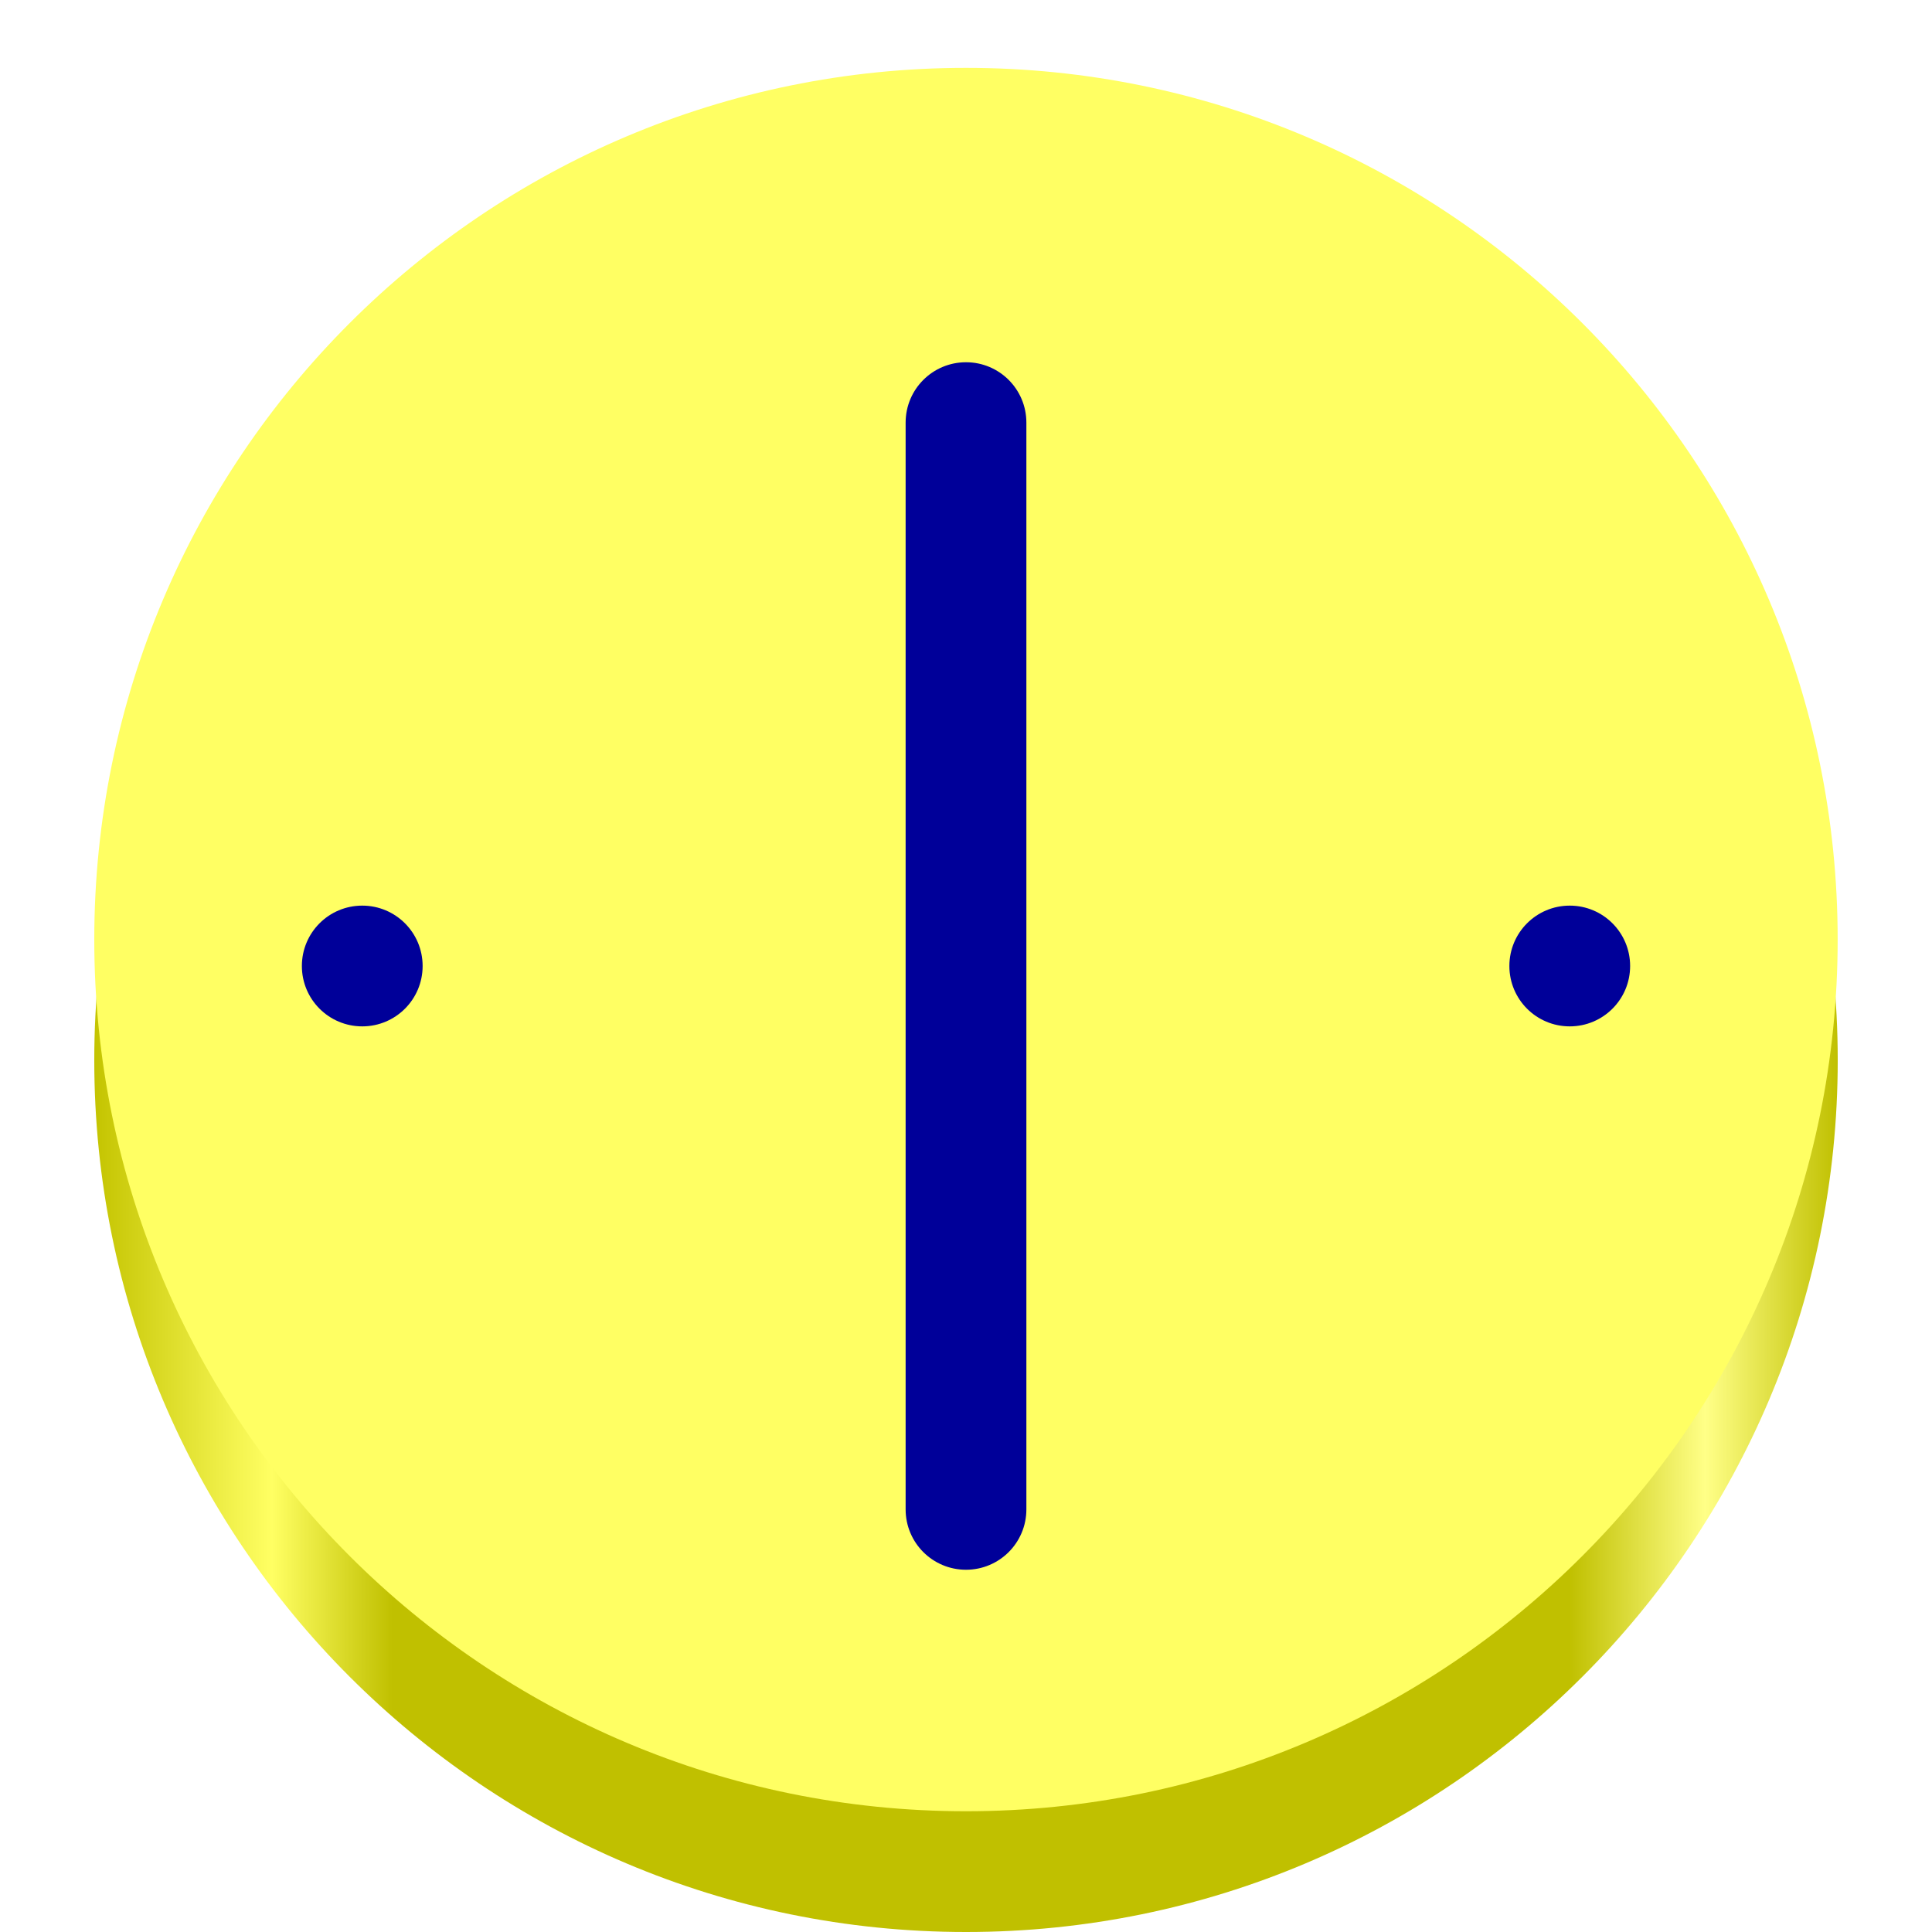
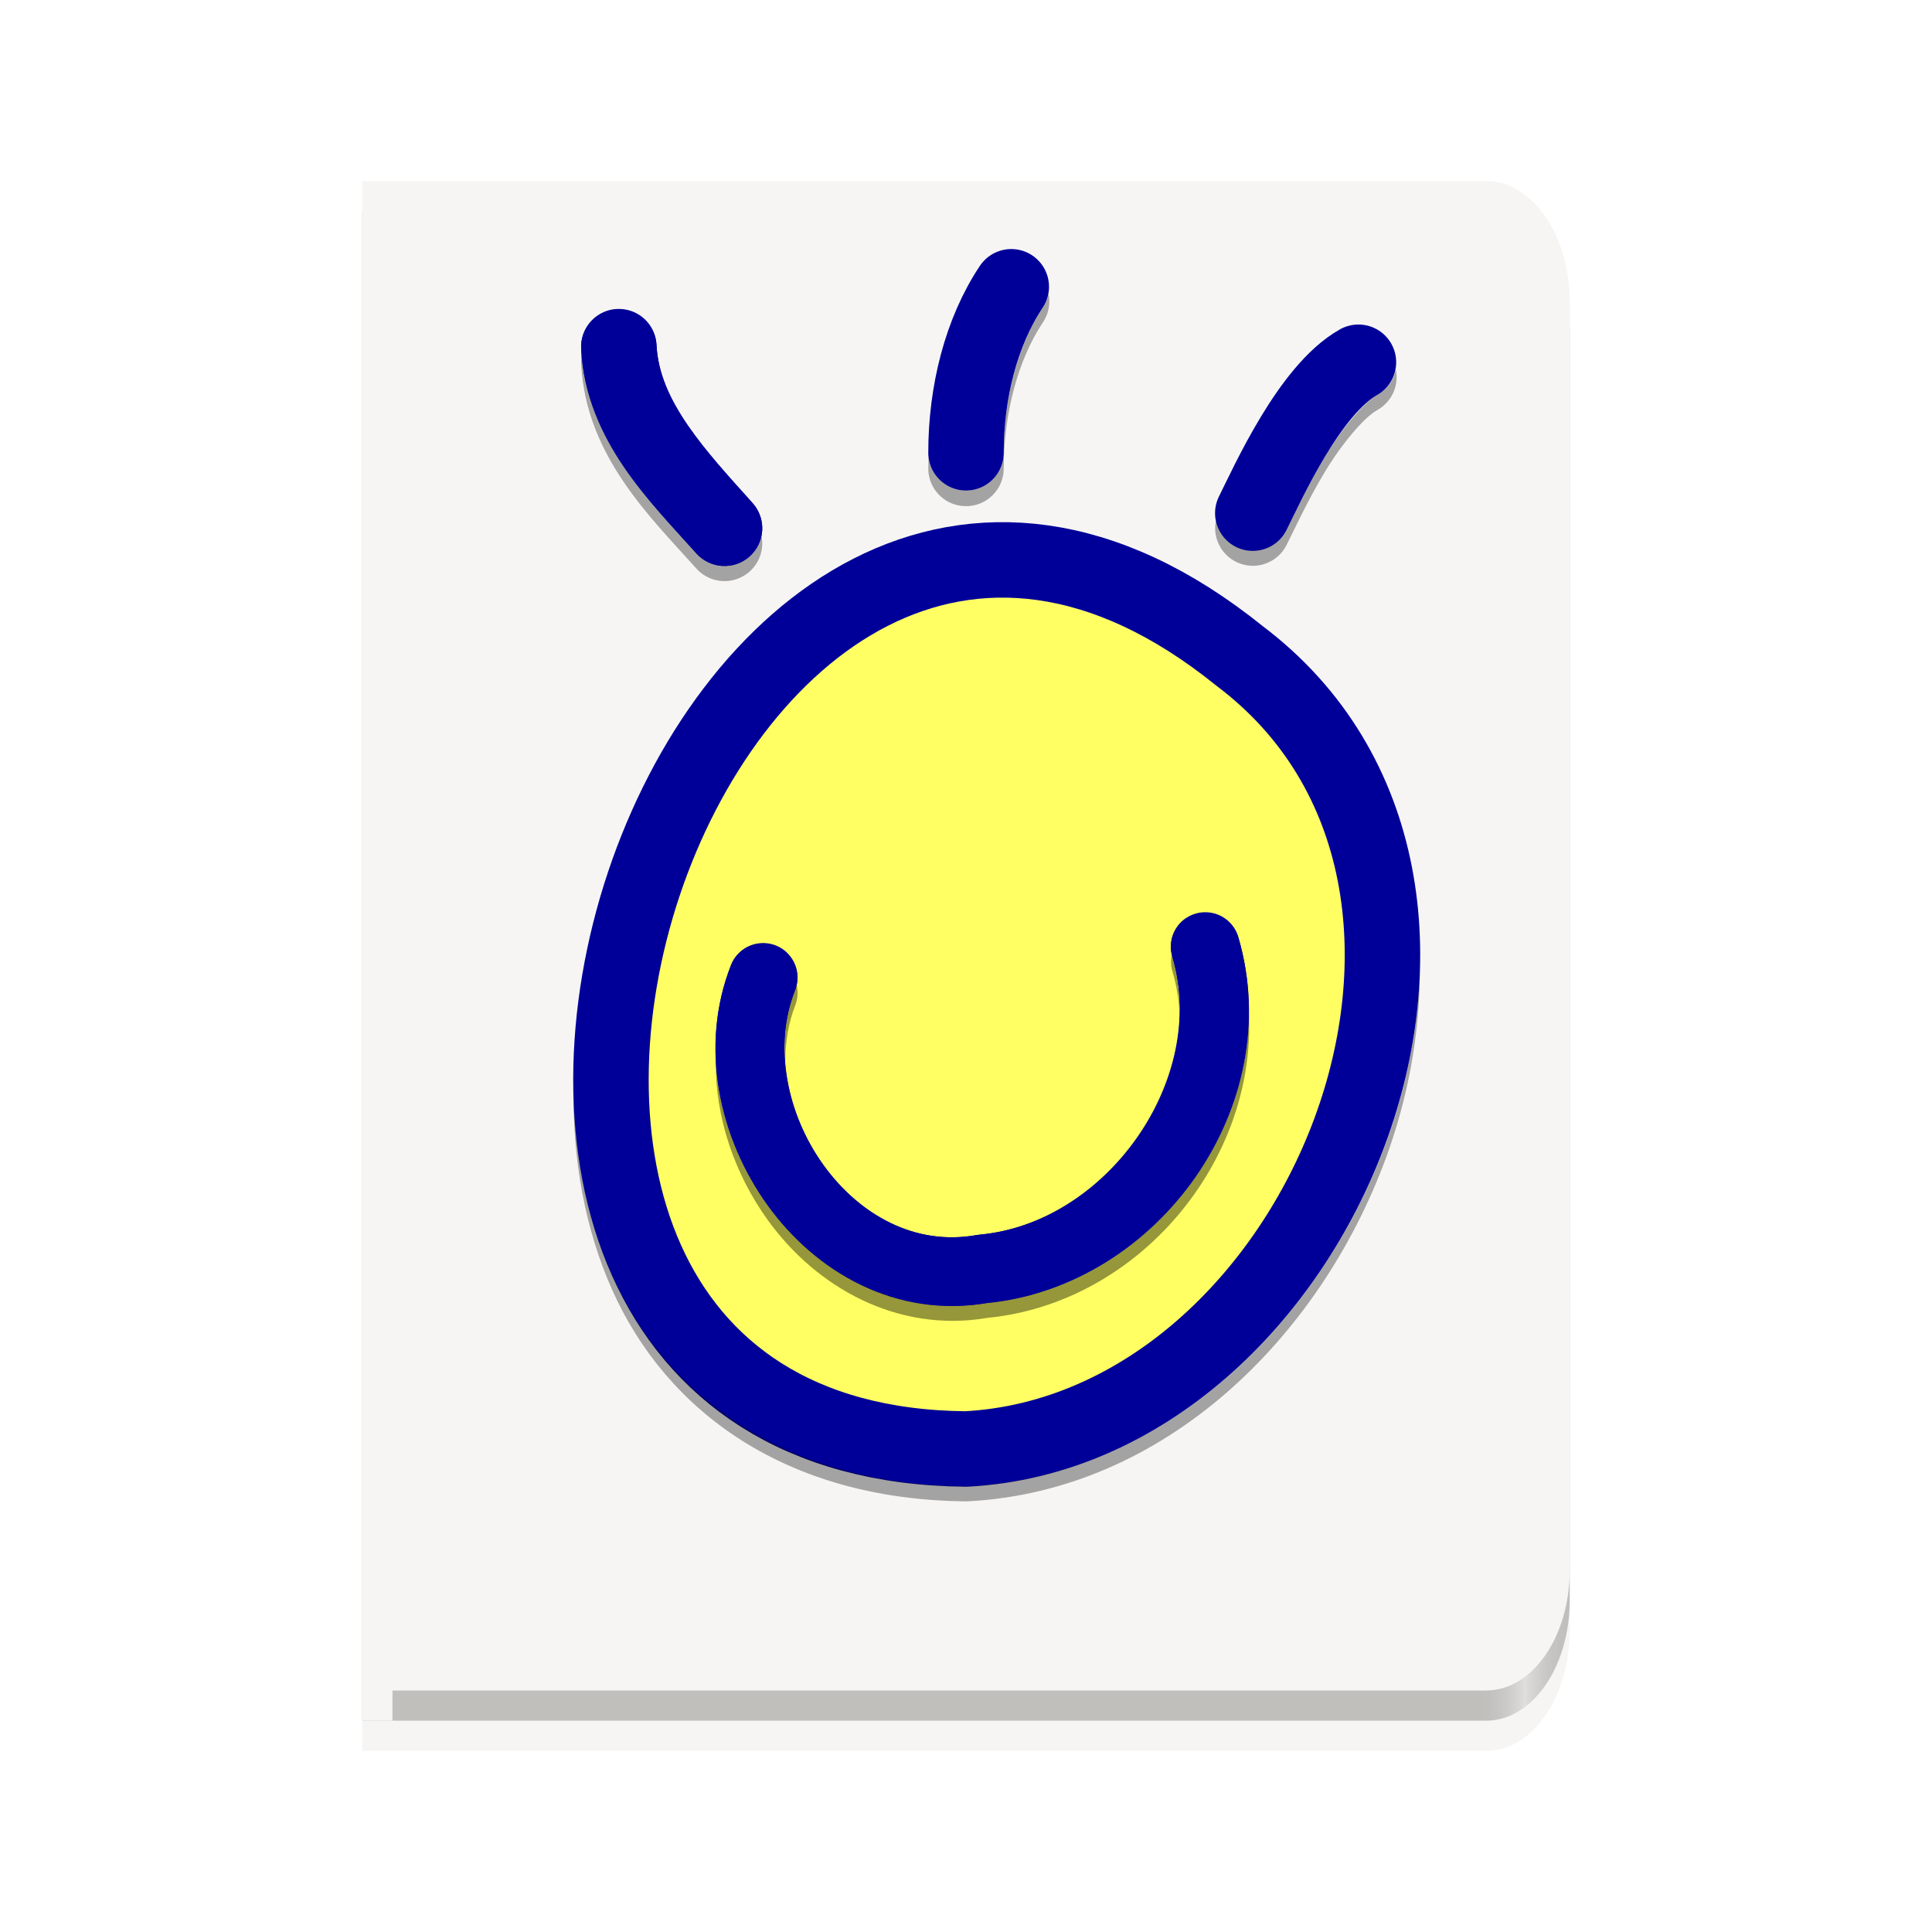
<svg xmlns="http://www.w3.org/2000/svg" width="128px" height="128px" viewBox="0 0 128 128" version="1.1">
  <defs>
-     <linearGradient id="linear0" gradientUnits="userSpaceOnUse" x1="6.248" y1="242.248" x2="121.752" y2="242.248" gradientTransform="matrix(1,0,0,1,0,-172)">
-       <stop offset="0" style="stop-color:rgb(76.863%,76.863%,0%);stop-opacity:1;" />
-       <stop offset="0.102" style="stop-color:rgb(100%,100%,38.824%);stop-opacity:1;" />
-       <stop offset="0.171" style="stop-color:rgb(75.294%,75.294%,0%);stop-opacity:1;" />
-       <stop offset="0.846" style="stop-color:rgb(75.294%,75.294%,0%);stop-opacity:1;" />
-       <stop offset="0.924" style="stop-color:rgb(100%,100%,52.941%);stop-opacity:1;" />
-       <stop offset="1" style="stop-color:rgb(75.294%,75.294%,0%);stop-opacity:1;" />
+     <linearGradient id="linear0" gradientUnits="userSpaceOnUse" x1="26" y1="282" x2="104" y2="282" gradientTransform="matrix(1,0,0,1,0,-172)">
+       <stop offset="0" style="stop-color:rgb(75.294%,74.902%,73.725%);stop-opacity:1;" />
+       <stop offset="0.923" style="stop-color:rgb(75.294%,74.902%,73.725%);stop-opacity:1;" />
+       <stop offset="0.962" style="stop-color:rgb(60.392%,60%,58.824%);stop-opacity:0.247;" />
+       <stop offset="1" style="stop-color:rgb(75.294%,74.902%,73.725%);stop-opacity:1;" />
    </linearGradient>
  </defs>
-   <g id="surface132579">
-     <path style=" stroke:none;fill-rule:nonzero;fill:url(#linear0);" d="M 121.754 70.246 C 121.754 102.145 95.895 128 64 128 C 32.105 128 6.246 102.145 6.246 70.246 C 6.246 38.352 32.105 12.496 64 12.496 C 95.895 12.496 121.754 38.352 121.754 70.246 Z M 121.754 70.246 " />
-     <path style=" stroke:none;fill-rule:nonzero;fill:rgb(100%,100%,38.824%);fill-opacity:1;" d="M 121.75 62.246 C 121.75 94.145 95.895 120 64 120 C 32.105 120 6.246 94.145 6.246 62.246 C 6.246 30.352 32.105 4.496 64 4.496 C 95.895 4.496 121.75 30.352 121.75 62.246 Z M 121.75 62.246 " />
-     <path style=" stroke:none;fill-rule:nonzero;fill:rgb(0%,0%,60%);fill-opacity:1;" d="M 64 24 C 66.211 24 68 25.789 68 28 L 68 100 C 68 102.211 66.211 104 64 104 C 61.789 104 60 102.211 60 100 L 60 28 C 60 25.789 61.789 24 64 24 Z M 64 24 " />
-     <path style=" stroke:none;fill-rule:nonzero;fill:rgb(0%,0%,60%);fill-opacity:1;" d="M 28 64 C 28 66.211 26.211 68 24 68 C 21.789 68 20 66.211 20 64 C 20 61.789 21.789 60 24 60 C 26.211 60 28 61.789 28 64 Z M 28 64 " />
-     <path style=" stroke:none;fill-rule:nonzero;fill:rgb(0%,0%,60%);fill-opacity:1;" d="M 108 64 C 108 66.211 106.211 68 104 68 C 101.789 68 100 66.211 100 64 C 100 61.789 101.789 60 104 60 C 106.211 60 108 61.789 108 64 Z M 108 64 " />
+   <g id="surface114830">
+     <path style=" stroke:none;fill-rule:nonzero;fill:rgb(96.471%,96.078%,95.686%);fill-opacity:1;" d="M 24 16 L 24 116 L 98.461 116 C 101.527 116 104 112.434 104 108 L 104 24 C 104 19.566 101.527 16 98.461 16 Z M 24 16 " />
+     <path style=" stroke:none;fill-rule:nonzero;fill:url(#linear0);" d="M 24 14 L 24 114 L 98.461 114 C 101.527 114 104 110.434 104 106 L 104 22 C 104 17.566 101.527 14 98.461 14 Z M 24 14 " />
+     <path style=" stroke:none;fill-rule:nonzero;fill:rgb(96.471%,96.078%,95.686%);fill-opacity:1;" d="M 24 12 L 24 112 L 98.461 112 C 101.527 112 104 108.434 104 104 L 104 20 C 104 15.566 101.527 12 98.461 12 Z M 24 12 " />
+     <path style=" stroke:none;fill-rule:nonzero;fill:rgb(96.471%,96.078%,95.686%);fill-opacity:1;" d="M 24 110 L 26 110 L 26 114 L 24 114 Z M 24 110 " />
+     <path style="fill-rule:nonzero;fill:rgb(100%,100%,38.824%);fill-opacity:1;stroke-width:5;stroke-linecap:round;stroke-linejoin:round;stroke:rgb(0%,0%,60%);stroke-opacity:1;stroke-miterlimit:4;" d="M 64 268 C 19.211 267.586 45.809 186.145 82.125 215.457 C 102.203 230.582 87.586 266.75 64 268 Z M 64 268 " transform="matrix(1,0,0,1,0,-172)" />
+     <path style="fill:none;stroke-width:4.559;stroke-linecap:round;stroke-linejoin:round;stroke:rgb(0%,0%,60%);stroke-opacity:1;stroke-miterlimit:4;" d="M 50.547 236.789 C 46.996 245.836 54.965 257.875 65.102 256.07 C 75.023 255.16 82.691 244.41 79.855 234.746 " transform="matrix(1,0,0,1,0,-172)" />
+     <path style="fill:none;stroke-width:5;stroke-linecap:round;stroke-linejoin:round;stroke:rgb(0%,0%,60%);stroke-opacity:1;stroke-miterlimit:4;" d="M 41 195 C 41.25 199.891 44.93 203.57 48 207 " transform="matrix(1,0,0,1,0,-172)" />
+     <path style="fill:none;stroke-width:5;stroke-linecap:round;stroke-linejoin:round;stroke:rgb(0%,0%,60%);stroke-opacity:1;stroke-miterlimit:4;" d="M 67 191 C 65 194 64 198 64 202 " transform="matrix(1,0,0,1,0,-172)" />
+     <path style="fill:none;stroke-width:5;stroke-linecap:round;stroke-linejoin:round;stroke:rgb(0%,0%,60%);stroke-opacity:1;stroke-miterlimit:4;" d="M 90 196 C 86.75 197.832 84 204 83 206 " transform="matrix(1,0,0,1,0,-172)" />
+     <path style=" stroke:none;fill-rule:nonzero;fill:rgb(0%,0%,60%);fill-opacity:1;" d="M 41.082 20.469 C 40.375 20.441 39.695 20.719 39.203 21.227 C 38.711 21.734 38.457 22.426 38.504 23.129 C 38.816 29.203 43.137 33.316 46.137 36.668 C 47.059 37.695 48.641 37.785 49.668 36.863 C 50.699 35.941 50.785 34.359 49.863 33.332 C 46.727 29.824 43.688 26.578 43.496 22.871 C 43.445 21.562 42.395 20.512 41.082 20.469 Z M 41.082 20.469 " />
+     <path style=" stroke:none;fill-rule:nonzero;fill:rgb(0%,0%,0%);fill-opacity:0.335;" d="M 69.469 19.473 C 69.402 19.801 69.27 20.109 69.078 20.387 C 67.438 22.852 66.5 26.418 66.5 30 C 66.5 31.316 65.48 32.406 64.164 32.492 C 62.852 32.582 61.695 31.637 61.52 30.332 C 61.516 30.555 61.5 30.777 61.5 31 C 61.488 31.902 61.961 32.738 62.738 33.195 C 63.52 33.648 64.48 33.648 65.262 33.195 C 66.039 32.738 66.512 31.902 66.5 31 C 66.5 27.418 67.438 23.852 69.078 21.387 C 69.465 20.828 69.605 20.137 69.469 19.473 Z M 38.539 23.523 C 38.504 23.723 38.492 23.926 38.504 24.129 C 38.816 30.203 43.137 34.316 46.137 37.668 C 46.891 38.508 48.113 38.742 49.121 38.234 C 50.133 37.73 50.676 36.609 50.453 35.504 C 50.262 36.43 49.566 37.168 48.652 37.414 C 47.742 37.66 46.766 37.371 46.137 36.668 C 43.203 33.391 39.016 29.379 38.543 23.523 Z M 92.48 24.48 C 92.332 25.203 91.875 25.824 91.227 26.18 C 90.387 26.652 88.926 28.359 87.797 30.23 C 86.668 32.098 85.785 34.02 85.234 35.117 C 84.758 36.066 83.73 36.609 82.676 36.469 C 81.621 36.332 80.77 35.539 80.555 34.496 C 80.309 35.723 81.008 36.941 82.188 37.348 C 83.371 37.758 84.672 37.23 85.234 36.117 C 85.785 35.02 86.668 33.098 87.797 31.23 C 88.926 29.359 90.387 27.652 91.227 27.18 C 92.191 26.652 92.703 25.559 92.48 24.48 Z M 94.066 64.344 C 93.945 68.211 93.156 72.102 91.805 75.766 C 87.434 87.609 77.191 97.773 64.152 98.465 C 64.102 98.469 64.051 98.469 64 98.469 C 52.043 98.355 44.156 92.492 40.57 84.484 C 38.852 80.637 38.047 76.367 37.992 71.988 C 37.93 76.715 38.719 81.348 40.57 85.484 C 44.156 93.492 52.043 99.355 64 99.469 C 64.051 99.469 64.102 99.469 64.152 99.465 C 77.191 98.773 87.434 88.609 91.805 76.766 C 93.273 72.785 94.062 68.539 94.066 64.344 Z M 94.066 64.344 " />
+     <path style=" stroke:none;fill-rule:nonzero;fill:rgb(0%,0%,0%);fill-opacity:0.412;" d="M 77.633 63.254 C 77.555 63.625 77.574 64.012 77.684 64.379 C 77.93 65.215 78.074 66.066 78.137 66.922 C 78.145 65.734 78.008 64.547 77.668 63.387 C 77.656 63.344 77.645 63.297 77.633 63.254 Z M 52.777 65.242 C 52.75 65.371 52.715 65.5 52.668 65.621 C 52.098 67.074 51.91 68.664 52.023 70.262 C 52.039 69 52.234 67.762 52.684 66.613 C 52.855 66.176 52.887 65.695 52.777 65.242 Z M 82.742 67.18 C 82.66 76.605 75.082 85.367 65.422 86.32 C 59.422 87.352 54.043 84.281 50.84 79.828 C 48.848 77.059 47.59 73.699 47.422 70.266 C 47.375 74.039 48.676 77.785 50.859 80.82 C 54.059 85.273 59.441 88.34 65.441 87.309 C 75.438 86.32 83.207 76.977 82.742 67.18 Z M 82.742 67.18 " />
+     <path style=" stroke:none;fill-rule:nonzero;fill:rgb(0%,0%,60%);fill-opacity:1;" d="M 79.848 60.438 C 79.125 60.438 78.441 60.781 78.012 61.363 C 77.582 61.945 77.457 62.695 77.672 63.387 C 80.062 71.547 73.297 81.031 64.891 81.801 C 64.828 81.809 64.766 81.816 64.703 81.828 C 60.598 82.559 56.957 80.527 54.543 77.168 C 52.129 73.809 51.23 69.285 52.672 65.621 C 52.98 64.859 52.859 63.992 52.348 63.348 C 51.84 62.699 51.02 62.379 50.207 62.508 C 49.395 62.633 48.715 63.188 48.426 63.957 C 46.312 69.34 47.625 75.355 50.844 79.832 C 54.043 84.285 59.426 87.348 65.422 86.32 C 76.805 85.195 85.309 73.234 82.047 62.105 C 81.77 61.117 80.871 60.434 79.848 60.438 Z M 79.848 60.438 " />
  </g>
</svg>
